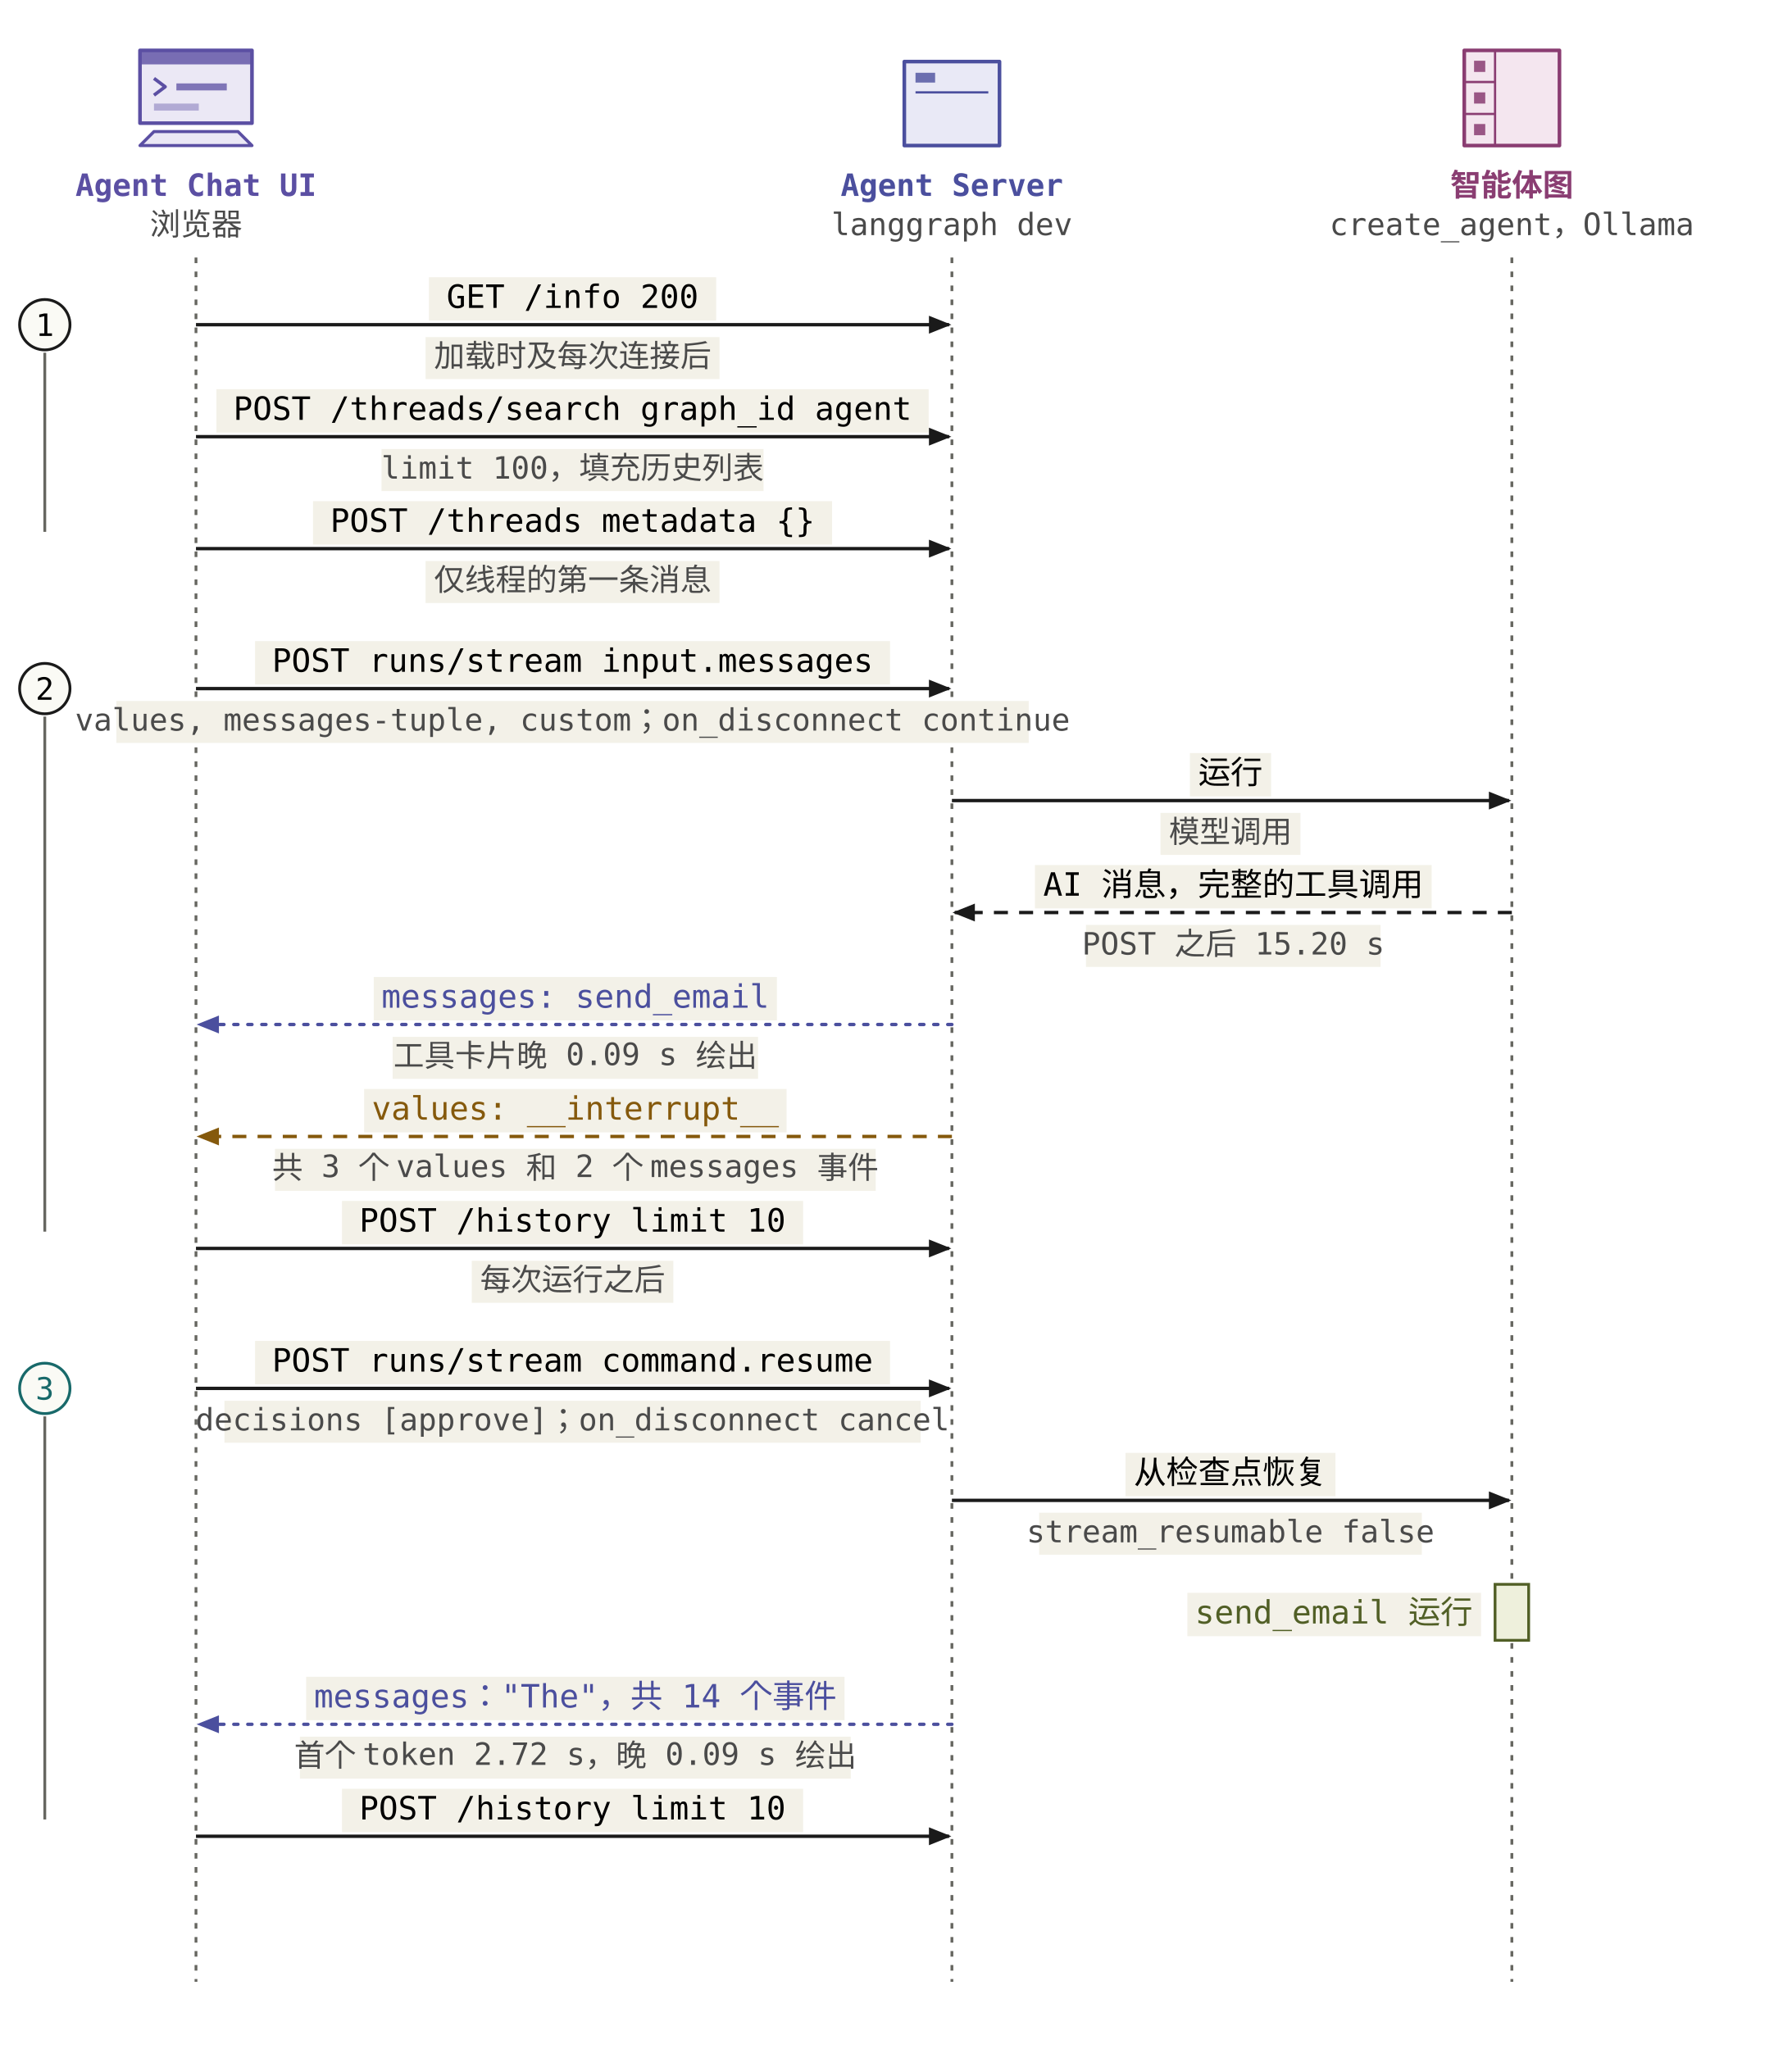
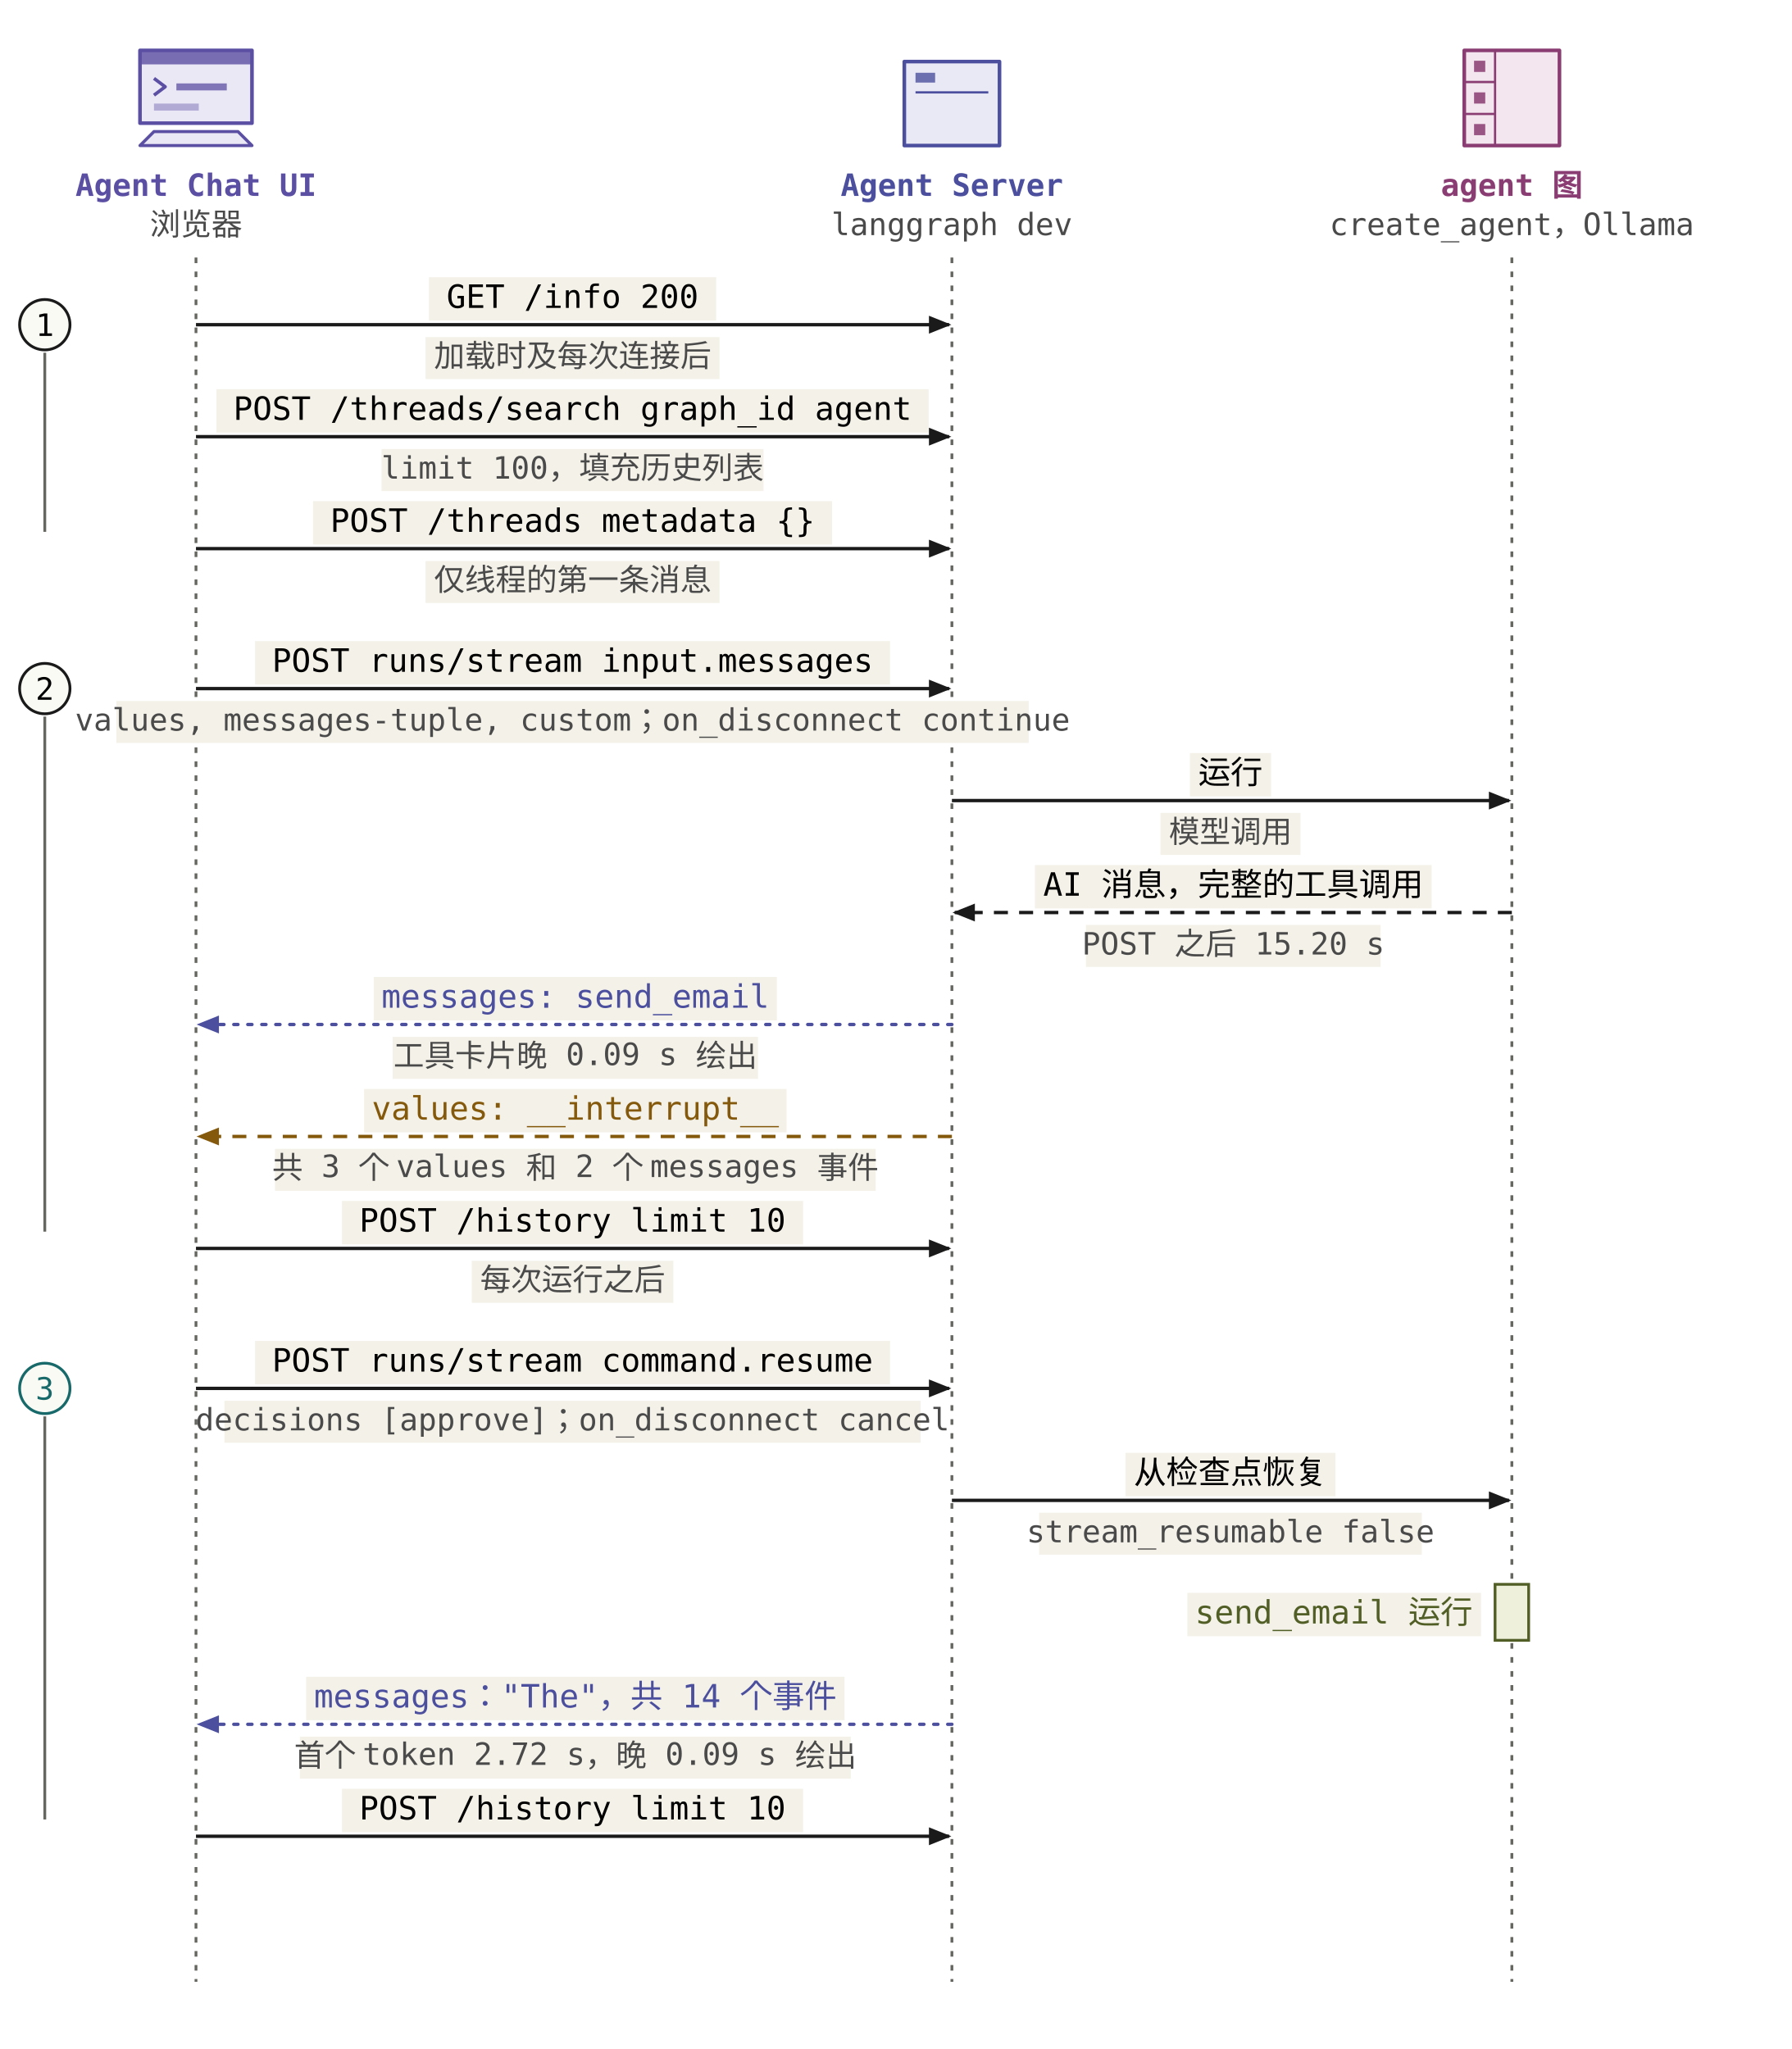
<svg xmlns="http://www.w3.org/2000/svg" viewBox="0 0 640 732" role="img" aria-labelledby="fig-8-2-title fig-8-2-desc" font-family="JetBrains Mono, ui-monospace, monospace">
  <defs>
    <marker id="fig-8-2-head-ink" viewBox="0 0 10 10" refX="9" refY="5" markerWidth="8" markerHeight="8" markerUnits="userSpaceOnUse" orient="auto-start-reverse">
      <path d="M0 1 L10 5 L0 9 z" fill="var(--m-ink, #1a1a1a)" />
    </marker>
    <marker id="fig-8-2-head-indigo" viewBox="0 0 10 10" refX="9" refY="5" markerWidth="8" markerHeight="8" markerUnits="userSpaceOnUse" orient="auto-start-reverse">
      <path d="M0 1 L10 5 L0 9 z" fill="var(--m-indigo-ink, #4b4f9e)" />
    </marker>
    <marker id="fig-8-2-head-amber" viewBox="0 0 10 10" refX="9" refY="5" markerWidth="8" markerHeight="8" markerUnits="userSpaceOnUse" orient="auto-start-reverse">
      <path d="M0 1 L10 5 L0 9 z" fill="var(--m-amber-ink, #85590c)" />
    </marker>
  </defs>
  <polygon points="50,18 90,18 90,44 50,44" fill="var(--m-panel, #f3f1e8)" />
  <polygon points="50,18 90,18 90,44 50,44" fill="var(--m-violet-fill, #ebe8f5)" stroke="var(--m-violet-ink, #5b4fa3)" stroke-width="1.3" stroke-linejoin="round" />
  <polygon points="50,18 90,18 90,23 50,23" fill="var(--m-violet-ink, #5b4fa3)" fill-opacity="0.8" />
  <path d="M55 28L59 31L55 34" fill="none" stroke="var(--m-violet-ink, #5b4fa3)" stroke-width="1.2" stroke-linejoin="round" />
  <polygon points="63,29.8 81,29.8 81,32.3 63,32.3" fill="var(--m-violet-ink, #5b4fa3)" fill-opacity="0.75" />
  <polygon points="55,37 71,37 71,39.5 55,39.5" fill="var(--m-violet-ink, #5b4fa3)" fill-opacity="0.4" />
  <polygon points="55,47 85,47 90,52 50,52" fill="var(--m-violet-fill, #ebe8f5)" stroke="var(--m-violet-ink, #5b4fa3)" stroke-width="1.1" stroke-linejoin="round" />
  <text x="70" y="70" font-size="11" text-anchor="middle" font-weight="700" fill="var(--m-violet-ink, #5b4fa3)">Agent Chat UI</text>
  <text x="70" y="84" font-size="11" text-anchor="middle" class="m-serif" fill="var(--m-ink-soft, #4a4a4a)">浏览器</text>
  <line x1="70" y1="92" x2="70" y2="708" stroke="var(--m-ink-mute, #666660)" stroke-width="1" stroke-dasharray="2 3" />
  <polygon points="323,22 357,22 357,52 323,52" fill="var(--m-panel, #f3f1e8)" />
  <polygon points="323,22 357,22 357,52 323,52" fill="var(--m-indigo-fill, #e9e9f6)" stroke="var(--m-indigo-ink, #4b4f9e)" stroke-width="1.3" stroke-linejoin="round" />
  <polygon points="327,26 334,26 334,29.5 327,29.5" fill="var(--m-indigo-ink, #4b4f9e)" fill-opacity="0.8" />
  <path d="M327 33L353 33" fill="none" stroke="var(--m-indigo-ink, #4b4f9e)" stroke-width="0.8" stroke-linejoin="round" />
  <text x="340" y="70" font-size="11" text-anchor="middle" font-weight="700" fill="var(--m-indigo-ink, #4b4f9e)">Agent Server</text>
  <text x="340" y="84" font-size="11" text-anchor="middle" class="m-serif" fill="var(--m-ink-soft, #4a4a4a)">langgraph dev</text>
  <line x1="340" y1="92" x2="340" y2="708" stroke="var(--m-ink-mute, #666660)" stroke-width="1" stroke-dasharray="2 3" />
  <polygon points="523,18 557,18 557,52 523,52" fill="var(--m-panel, #f3f1e8)" />
  <polygon points="523,18 557,18 557,52 523,52" fill="var(--m-plum-fill, #f4e6ef)" stroke="var(--m-plum-ink, #8a3d72)" stroke-width="1.3" stroke-linejoin="round" />
  <path d="M534 18L534 52" fill="none" stroke="var(--m-plum-ink, #8a3d72)" stroke-width="0.8" stroke-linejoin="round" />
  <path d="M523 29.3L534 29.3" fill="none" stroke="var(--m-plum-ink, #8a3d72)" stroke-width="0.8" stroke-linejoin="round" />
  <path d="M523 40.7L534 40.7" fill="none" stroke="var(--m-plum-ink, #8a3d72)" stroke-width="0.8" stroke-linejoin="round" />
  <polygon points="526.5,21.7 530.5,21.7 530.5,25.7 526.5,25.7" fill="var(--m-plum-ink, #8a3d72)" fill-opacity="0.85" />
  <polygon points="526.5,33 530.5,33 530.5,37 526.5,37" fill="var(--m-plum-ink, #8a3d72)" fill-opacity="0.85" />
  <polygon points="526.5,44.3 530.5,44.3 530.5,48.3 526.5,48.3" fill="var(--m-plum-ink, #8a3d72)" fill-opacity="0.85" />
-   <text x="540" y="70" font-size="11" text-anchor="middle" font-weight="700" fill="var(--m-plum-ink, #8a3d72)">智能体图</text>
+   <text x="540" y="70" font-size="11" text-anchor="middle" font-weight="700" fill="var(--m-plum-ink, #8a3d72)">agent 图</text>
  <text x="540" y="84" font-size="11" text-anchor="middle" class="m-serif" fill="var(--m-ink-soft, #4a4a4a)">create_agent，Ollama</text>
  <line x1="540" y1="92" x2="540" y2="708" stroke="var(--m-ink-mute, #666660)" stroke-width="1" stroke-dasharray="2 3" />
  <g data-beat="1">
    <animate attributeName="opacity" values="0;0;1" keyTimes="0;0;1" calcMode="spline" keySplines="0 0 1 1;0.23 1 0.32 1" dur="0.45s" begin="indefinite" fill="freeze" />
    <animateTransform attributeName="transform" type="translate" values="0 4;0 4;0 0" keyTimes="0;0;1" calcMode="spline" keySplines="0 0 1 1;0.23 1 0.32 1" dur="0.45s" begin="indefinite" fill="freeze" />
    <line x1="70" y1="116" x2="339" y2="116" stroke="var(--m-ink, #1a1a1a)" stroke-width="1.2" marker-end="url(#fig-8-2-head-ink)" />
    <circle class="m-packet" r="3.5" fill="var(--m-ink, #1a1a1a)" opacity="0">
      <animateMotion path="M70 116 L339 116" keyPoints="0;0;1;1" keyTimes="0;0;0.688;1" calcMode="linear" dur="0.8s" begin="indefinite" fill="freeze" />
      <animate attributeName="opacity" values="0;0;1;1;0" keyTimes="0;0;0.1;0.688;1" dur="0.8s" begin="indefinite" fill="freeze" />
    </circle>
    <rect class="m-knock" x="153.2" y="99.03" width="102.6" height="15.5" fill="var(--m-panel, #f3f1e8)" />
    <text x="204.5" y="110" font-size="11.5" text-anchor="middle">GET /info  200</text>
    <rect class="m-knock" x="152" y="120.42" width="105" height="15" fill="var(--m-panel, #f3f1e8)" />
    <text x="204.5" y="131" font-size="11" text-anchor="middle" class="m-serif" fill="var(--m-ink-soft, #4a4a4a)">加载时及每次连接后</text>
    <line x1="70" y1="156" x2="339" y2="156" stroke="var(--m-ink, #1a1a1a)" stroke-width="1.2" marker-end="url(#fig-8-2-head-ink)" />
    <circle class="m-packet" r="3.5" fill="var(--m-ink, #1a1a1a)" opacity="0">
      <animateMotion path="M70 156 L339 156" keyPoints="0;0;1;1" keyTimes="0;0;0.688;1" calcMode="linear" dur="0.8s" begin="indefinite" fill="freeze" />
      <animate attributeName="opacity" values="0;0;1;1;0" keyTimes="0;0;0.1;0.688;1" dur="0.8s" begin="indefinite" fill="freeze" />
    </circle>
    <rect class="m-knock" x="77.3" y="139.03" width="254.4" height="15.5" fill="var(--m-panel, #f3f1e8)" />
    <text x="204.5" y="150" font-size="11.5" text-anchor="middle">POST /threads/search  graph_id agent</text>
    <rect class="m-knock" x="136.27" y="160.42" width="136.46" height="15" fill="var(--m-panel, #f3f1e8)" />
    <text x="204.5" y="171" font-size="11" text-anchor="middle" class="m-serif" fill="var(--m-ink-soft, #4a4a4a)">limit 100，填充历史列表</text>
    <line x1="70" y1="196" x2="339" y2="196" stroke="var(--m-ink, #1a1a1a)" stroke-width="1.2" marker-end="url(#fig-8-2-head-ink)" />
    <circle class="m-packet" r="3.5" fill="var(--m-ink, #1a1a1a)" opacity="0">
      <animateMotion path="M70 196 L339 196" keyPoints="0;0;1;1" keyTimes="0;0;0.688;1" calcMode="linear" dur="0.8s" begin="indefinite" fill="freeze" />
      <animate attributeName="opacity" values="0;0;1;1;0" keyTimes="0;0;0.1;0.688;1" dur="0.8s" begin="indefinite" fill="freeze" />
    </circle>
    <rect class="m-knock" x="111.8" y="179.03" width="185.4" height="15.5" fill="var(--m-panel, #f3f1e8)" />
    <text x="204.5" y="190" font-size="11.5" text-anchor="middle">POST /threads  metadata {}</text>
    <rect class="m-knock" x="152" y="200.42" width="105" height="15" fill="var(--m-panel, #f3f1e8)" />
    <text x="204.5" y="211" font-size="11" text-anchor="middle" class="m-serif" fill="var(--m-ink-soft, #4a4a4a)">仅线程的第一条消息</text>
    <circle cx="16" cy="116" r="9" fill="var(--m-paper, #fafaf5)" stroke="var(--m-ink, #1a1a1a)" stroke-width="1" />
    <text x="16" y="120" font-size="11" text-anchor="middle">1</text>
    <line x1="16" y1="126" x2="16" y2="190" stroke="var(--m-ink-mute, #666660)" stroke-width="1" />
  </g>
  <g data-beat="2">
    <animate attributeName="opacity" values="0;0;1" keyTimes="0;0.571;1" calcMode="spline" keySplines="0 0 1 1;0.23 1 0.32 1" dur="1.05s" begin="indefinite" fill="freeze" />
    <animateTransform attributeName="transform" type="translate" values="0 4;0 4;0 0" keyTimes="0;0.571;1" calcMode="spline" keySplines="0 0 1 1;0.23 1 0.32 1" dur="1.05s" begin="indefinite" fill="freeze" />
    <line x1="70" y1="246" x2="339" y2="246" stroke="var(--m-ink, #1a1a1a)" stroke-width="1.2" marker-end="url(#fig-8-2-head-ink)" />
    <circle class="m-packet" r="3.5" fill="var(--m-ink, #1a1a1a)" opacity="0">
      <animateMotion path="M70 246 L339 246" keyPoints="0;0;1;1" keyTimes="0;0.429;0.821;1" calcMode="linear" dur="1.4s" begin="indefinite" fill="freeze" />
      <animate attributeName="opacity" values="0;0;1;1;0" keyTimes="0;0.429;0.486;0.821;1" dur="1.4s" begin="indefinite" fill="freeze" />
    </circle>
    <rect class="m-knock" x="91.1" y="229.03" width="226.8" height="15.5" fill="var(--m-panel, #f3f1e8)" />
    <text x="204.5" y="240" font-size="11.5" text-anchor="middle">POST runs/stream  input.messages</text>
    <rect class="m-knock" x="41.56" y="250.42" width="325.88" height="15" fill="var(--m-panel, #f3f1e8)" />
    <text x="204.5" y="261" font-size="11" text-anchor="middle" class="m-serif" fill="var(--m-ink-soft, #4a4a4a)">values, messages-tuple, custom；on_disconnect continue</text>
    <line x1="340" y1="286" x2="539" y2="286" stroke="var(--m-ink, #1a1a1a)" stroke-width="1.2" marker-end="url(#fig-8-2-head-ink)" />
    <circle class="m-packet" r="3.5" fill="var(--m-ink, #1a1a1a)" opacity="0">
      <animateMotion path="M340 286 L539 286" keyPoints="0;0;1;1" keyTimes="0;0.429;0.821;1" calcMode="linear" dur="1.4s" begin="indefinite" fill="freeze" />
      <animate attributeName="opacity" values="0;0;1;1;0" keyTimes="0;0.429;0.486;0.821;1" dur="1.4s" begin="indefinite" fill="freeze" />
    </circle>
    <rect class="m-knock" x="425" y="269.03" width="29" height="15.5" fill="var(--m-panel, #f3f1e8)" />
    <text x="439.5" y="280" font-size="11.5" text-anchor="middle">运行</text>
    <rect class="m-knock" x="414.5" y="290.42" width="50" height="15" fill="var(--m-panel, #f3f1e8)" />
    <text x="439.5" y="301" font-size="11" text-anchor="middle" class="m-serif" fill="var(--m-ink-soft, #4a4a4a)">模型调用</text>
    <line x1="540" y1="326" x2="341" y2="326" stroke="var(--m-ink, #1a1a1a)" stroke-width="1.2" stroke-dasharray="5 4" marker-end="url(#fig-8-2-head-ink)" />
    <circle class="m-packet" r="3.5" fill="var(--m-ink, #1a1a1a)" opacity="0">
      <animateMotion path="M540 326 L341 326" keyPoints="0;0;1;1" keyTimes="0;0.429;0.821;1" calcMode="linear" dur="1.4s" begin="indefinite" fill="freeze" />
      <animate attributeName="opacity" values="0;0;1;1;0" keyTimes="0;0.429;0.486;0.821;1" dur="1.4s" begin="indefinite" fill="freeze" />
    </circle>
    <rect class="m-knock" x="369.65" y="309.03" width="141.7" height="15.5" fill="var(--m-panel, #f3f1e8)" />
    <text x="440.5" y="320" font-size="11.5" text-anchor="middle">AI 消息，完整的工具调用</text>
    <rect class="m-knock" x="387.89" y="330.42" width="105.22" height="15" fill="var(--m-panel, #f3f1e8)" />
    <text x="440.5" y="341" font-size="11" text-anchor="middle" class="m-serif" fill="var(--m-ink-soft, #4a4a4a)">POST 之后 15.20 s</text>
    <line x1="340" y1="366" x2="71" y2="366" stroke="var(--m-indigo-ink, #4b4f9e)" stroke-width="1.2" stroke-dasharray="1.5 3.5" stroke-linecap="round" marker-end="url(#fig-8-2-head-indigo)" />
    <circle class="m-packet" r="3.5" fill="var(--m-indigo-ink, #4b4f9e)" opacity="0">
      <animateMotion path="M340 366 L71 366" keyPoints="0;0;1;1" keyTimes="0;0.429;0.821;1" calcMode="linear" dur="1.4s" begin="indefinite" fill="freeze" />
      <animate attributeName="opacity" values="0;0;1;1;0" keyTimes="0;0.429;0.486;0.821;1" dur="1.4s" begin="indefinite" fill="freeze" />
    </circle>
    <rect class="m-knock" x="133.5" y="349.03" width="144" height="15.5" fill="var(--m-panel, #f3f1e8)" />
    <text x="205.5" y="360" font-size="11.5" text-anchor="middle" fill="var(--m-indigo-ink, #4b4f9e)">messages: send_email</text>
    <rect class="m-knock" x="140.24" y="370.42" width="130.52" height="15" fill="var(--m-panel, #f3f1e8)" />
    <text x="205.5" y="381" font-size="11" text-anchor="middle" class="m-serif" fill="var(--m-ink-soft, #4a4a4a)">工具卡片晚 0.09 s 绘出</text>
    <line x1="340" y1="406" x2="71" y2="406" stroke="var(--m-amber-ink, #85590c)" stroke-width="1.2" stroke-dasharray="5 4" marker-end="url(#fig-8-2-head-amber)" />
    <circle class="m-packet" r="3.5" fill="var(--m-amber-ink, #85590c)" opacity="0">
      <animateMotion path="M340 406 L71 406" keyPoints="0;0;1;1" keyTimes="0;0.429;0.821;1" calcMode="linear" dur="1.4s" begin="indefinite" fill="freeze" />
      <animate attributeName="opacity" values="0;0;1;1;0" keyTimes="0;0.429;0.486;0.821;1" dur="1.4s" begin="indefinite" fill="freeze" />
    </circle>
    <rect class="m-knock" x="130.05" y="389.03" width="150.9" height="15.5" fill="var(--m-panel, #f3f1e8)" />
    <text x="205.5" y="400" font-size="11.5" text-anchor="middle" fill="var(--m-amber-ink, #85590c)">values: __interrupt__</text>
    <rect class="m-knock" x="98.22" y="410.42" width="214.56" height="15" fill="var(--m-panel, #f3f1e8)" />
    <text x="205.5" y="421" font-size="11" text-anchor="middle" class="m-serif" fill="var(--m-ink-soft, #4a4a4a)">共 3 个 values 和 2 个 messages 事件</text>
    <line x1="70" y1="446" x2="339" y2="446" stroke="var(--m-ink, #1a1a1a)" stroke-width="1.2" marker-end="url(#fig-8-2-head-ink)" />
    <circle class="m-packet" r="3.5" fill="var(--m-ink, #1a1a1a)" opacity="0">
      <animateMotion path="M70 446 L339 446" keyPoints="0;0;1;1" keyTimes="0;0.429;0.821;1" calcMode="linear" dur="1.4s" begin="indefinite" fill="freeze" />
      <animate attributeName="opacity" values="0;0;1;1;0" keyTimes="0;0.429;0.486;0.821;1" dur="1.4s" begin="indefinite" fill="freeze" />
    </circle>
    <rect class="m-knock" x="122.15" y="429.03" width="164.7" height="15.5" fill="var(--m-panel, #f3f1e8)" />
    <text x="204.5" y="440" font-size="11.5" text-anchor="middle">POST /history  limit 10</text>
    <rect class="m-knock" x="168.5" y="450.42" width="72" height="15" fill="var(--m-panel, #f3f1e8)" />
    <text x="204.5" y="461" font-size="11" text-anchor="middle" class="m-serif" fill="var(--m-ink-soft, #4a4a4a)">每次运行之后</text>
    <circle cx="16" cy="246" r="9" fill="var(--m-paper, #fafaf5)" stroke="var(--m-ink, #1a1a1a)" stroke-width="1" />
    <text x="16" y="250" font-size="11" text-anchor="middle">2</text>
    <line x1="16" y1="256" x2="16" y2="440" stroke="var(--m-ink-mute, #666660)" stroke-width="1" />
  </g>
  <g data-beat="3">
    <animate attributeName="opacity" values="0;0;1" keyTimes="0;0.727;1" calcMode="spline" keySplines="0 0 1 1;0.23 1 0.32 1" dur="1.65s" begin="indefinite" fill="freeze" />
    <animateTransform attributeName="transform" type="translate" values="0 4;0 4;0 0" keyTimes="0;0.727;1" calcMode="spline" keySplines="0 0 1 1;0.23 1 0.32 1" dur="1.65s" begin="indefinite" fill="freeze" />
    <line x1="70" y1="496" x2="339" y2="496" stroke="var(--m-ink, #1a1a1a)" stroke-width="1.2" marker-end="url(#fig-8-2-head-ink)" />
    <circle class="m-packet" r="3.5" fill="var(--m-ink, #1a1a1a)" opacity="0">
      <animateMotion path="M70 496 L339 496" keyPoints="0;0;1;1" keyTimes="0;0.6;0.875;1" calcMode="linear" dur="2s" begin="indefinite" fill="freeze" />
      <animate attributeName="opacity" values="0;0;1;1;0" keyTimes="0;0.6;0.64;0.875;1" dur="2s" begin="indefinite" fill="freeze" />
    </circle>
    <rect class="m-knock" x="91.1" y="479.03" width="226.8" height="15.5" fill="var(--m-panel, #f3f1e8)" />
    <text x="204.5" y="490" font-size="11.5" text-anchor="middle">POST runs/stream  command.resume</text>
    <rect class="m-knock" x="80.17" y="500.42" width="248.66" height="15" fill="var(--m-panel, #f3f1e8)" />
    <text x="204.5" y="511" font-size="11" text-anchor="middle" class="m-serif" fill="var(--m-ink-soft, #4a4a4a)">decisions [approve]；on_disconnect cancel</text>
    <line x1="340" y1="536" x2="539" y2="536" stroke="var(--m-ink, #1a1a1a)" stroke-width="1.2" marker-end="url(#fig-8-2-head-ink)" />
    <circle class="m-packet" r="3.5" fill="var(--m-ink, #1a1a1a)" opacity="0">
      <animateMotion path="M340 536 L539 536" keyPoints="0;0;1;1" keyTimes="0;0.6;0.875;1" calcMode="linear" dur="2s" begin="indefinite" fill="freeze" />
      <animate attributeName="opacity" values="0;0;1;1;0" keyTimes="0;0.6;0.64;0.875;1" dur="2s" begin="indefinite" fill="freeze" />
    </circle>
    <rect class="m-knock" x="402" y="519.03" width="75" height="15.5" fill="var(--m-panel, #f3f1e8)" />
    <text x="439.5" y="530" font-size="11.5" text-anchor="middle">从检查点恢复</text>
    <rect class="m-knock" x="371.16" y="540.42" width="136.68" height="15" fill="var(--m-panel, #f3f1e8)" />
    <text x="439.5" y="551" font-size="11" text-anchor="middle" class="m-serif" fill="var(--m-ink-soft, #4a4a4a)">stream_resumable false</text>
    <rect x="534" y="566" width="12" height="20" fill="var(--m-olive-fill, #eef0dc)" stroke="var(--m-olive-ink, #515f26)" />
    <rect class="m-knock" x="424.1" y="569.03" width="104.9" height="15.5" fill="var(--m-panel, #f3f1e8)" />
    <text x="526" y="580" font-size="11.5" text-anchor="end" fill="var(--m-olive-ink, #515f26)">send_email 运行</text>
    <line x1="340" y1="616" x2="71" y2="616" stroke="var(--m-indigo-ink, #4b4f9e)" stroke-width="1.2" stroke-dasharray="1.5 3.5" stroke-linecap="round" marker-end="url(#fig-8-2-head-indigo)" />
    <circle class="m-packet" r="3.5" fill="var(--m-indigo-ink, #4b4f9e)" opacity="0">
      <animateMotion path="M340 616 L71 616" keyPoints="0;0;1;1" keyTimes="0;0.6;0.875;1" calcMode="linear" dur="2s" begin="indefinite" fill="freeze" />
      <animate attributeName="opacity" values="0;0;1;1;0" keyTimes="0;0.6;0.64;0.875;1" dur="2s" begin="indefinite" fill="freeze" />
    </circle>
    <rect class="m-knock" x="109.35" y="599.03" width="192.3" height="15.5" fill="var(--m-panel, #f3f1e8)" />
    <text x="205.5" y="610" font-size="11.5" text-anchor="middle" fill="var(--m-indigo-ink, #4b4f9e)">messages："The"，共 14 个事件</text>
    <rect class="m-knock" x="107.13" y="620.42" width="196.74" height="15" fill="var(--m-panel, #f3f1e8)" />
    <text x="205.5" y="631" font-size="11" text-anchor="middle" class="m-serif" fill="var(--m-ink-soft, #4a4a4a)">首个 token 2.72 s，晚 0.09 s 绘出</text>
    <line x1="70" y1="656" x2="339" y2="656" stroke="var(--m-ink, #1a1a1a)" stroke-width="1.2" marker-end="url(#fig-8-2-head-ink)" />
    <circle class="m-packet" r="3.5" fill="var(--m-ink, #1a1a1a)" opacity="0">
      <animateMotion path="M70 656 L339 656" keyPoints="0;0;1;1" keyTimes="0;0.6;0.875;1" calcMode="linear" dur="2s" begin="indefinite" fill="freeze" />
      <animate attributeName="opacity" values="0;0;1;1;0" keyTimes="0;0.6;0.64;0.875;1" dur="2s" begin="indefinite" fill="freeze" />
    </circle>
    <rect class="m-knock" x="122.15" y="639.03" width="164.7" height="15.5" fill="var(--m-panel, #f3f1e8)" />
    <text x="204.5" y="650" font-size="11.5" text-anchor="middle">POST /history  limit 10</text>
    <circle cx="16" cy="496" r="9" fill="var(--m-paper, #fafaf5)" stroke="var(--m-teal-ink, #18696a)" stroke-width="1" />
    <text x="16" y="500" font-size="11" text-anchor="middle" fill="var(--m-teal-ink, #18696a)">3</text>
    <line x1="16" y1="506" x2="16" y2="650" stroke="var(--m-ink-mute, #666660)" stroke-width="1" />
  </g>
</svg>
